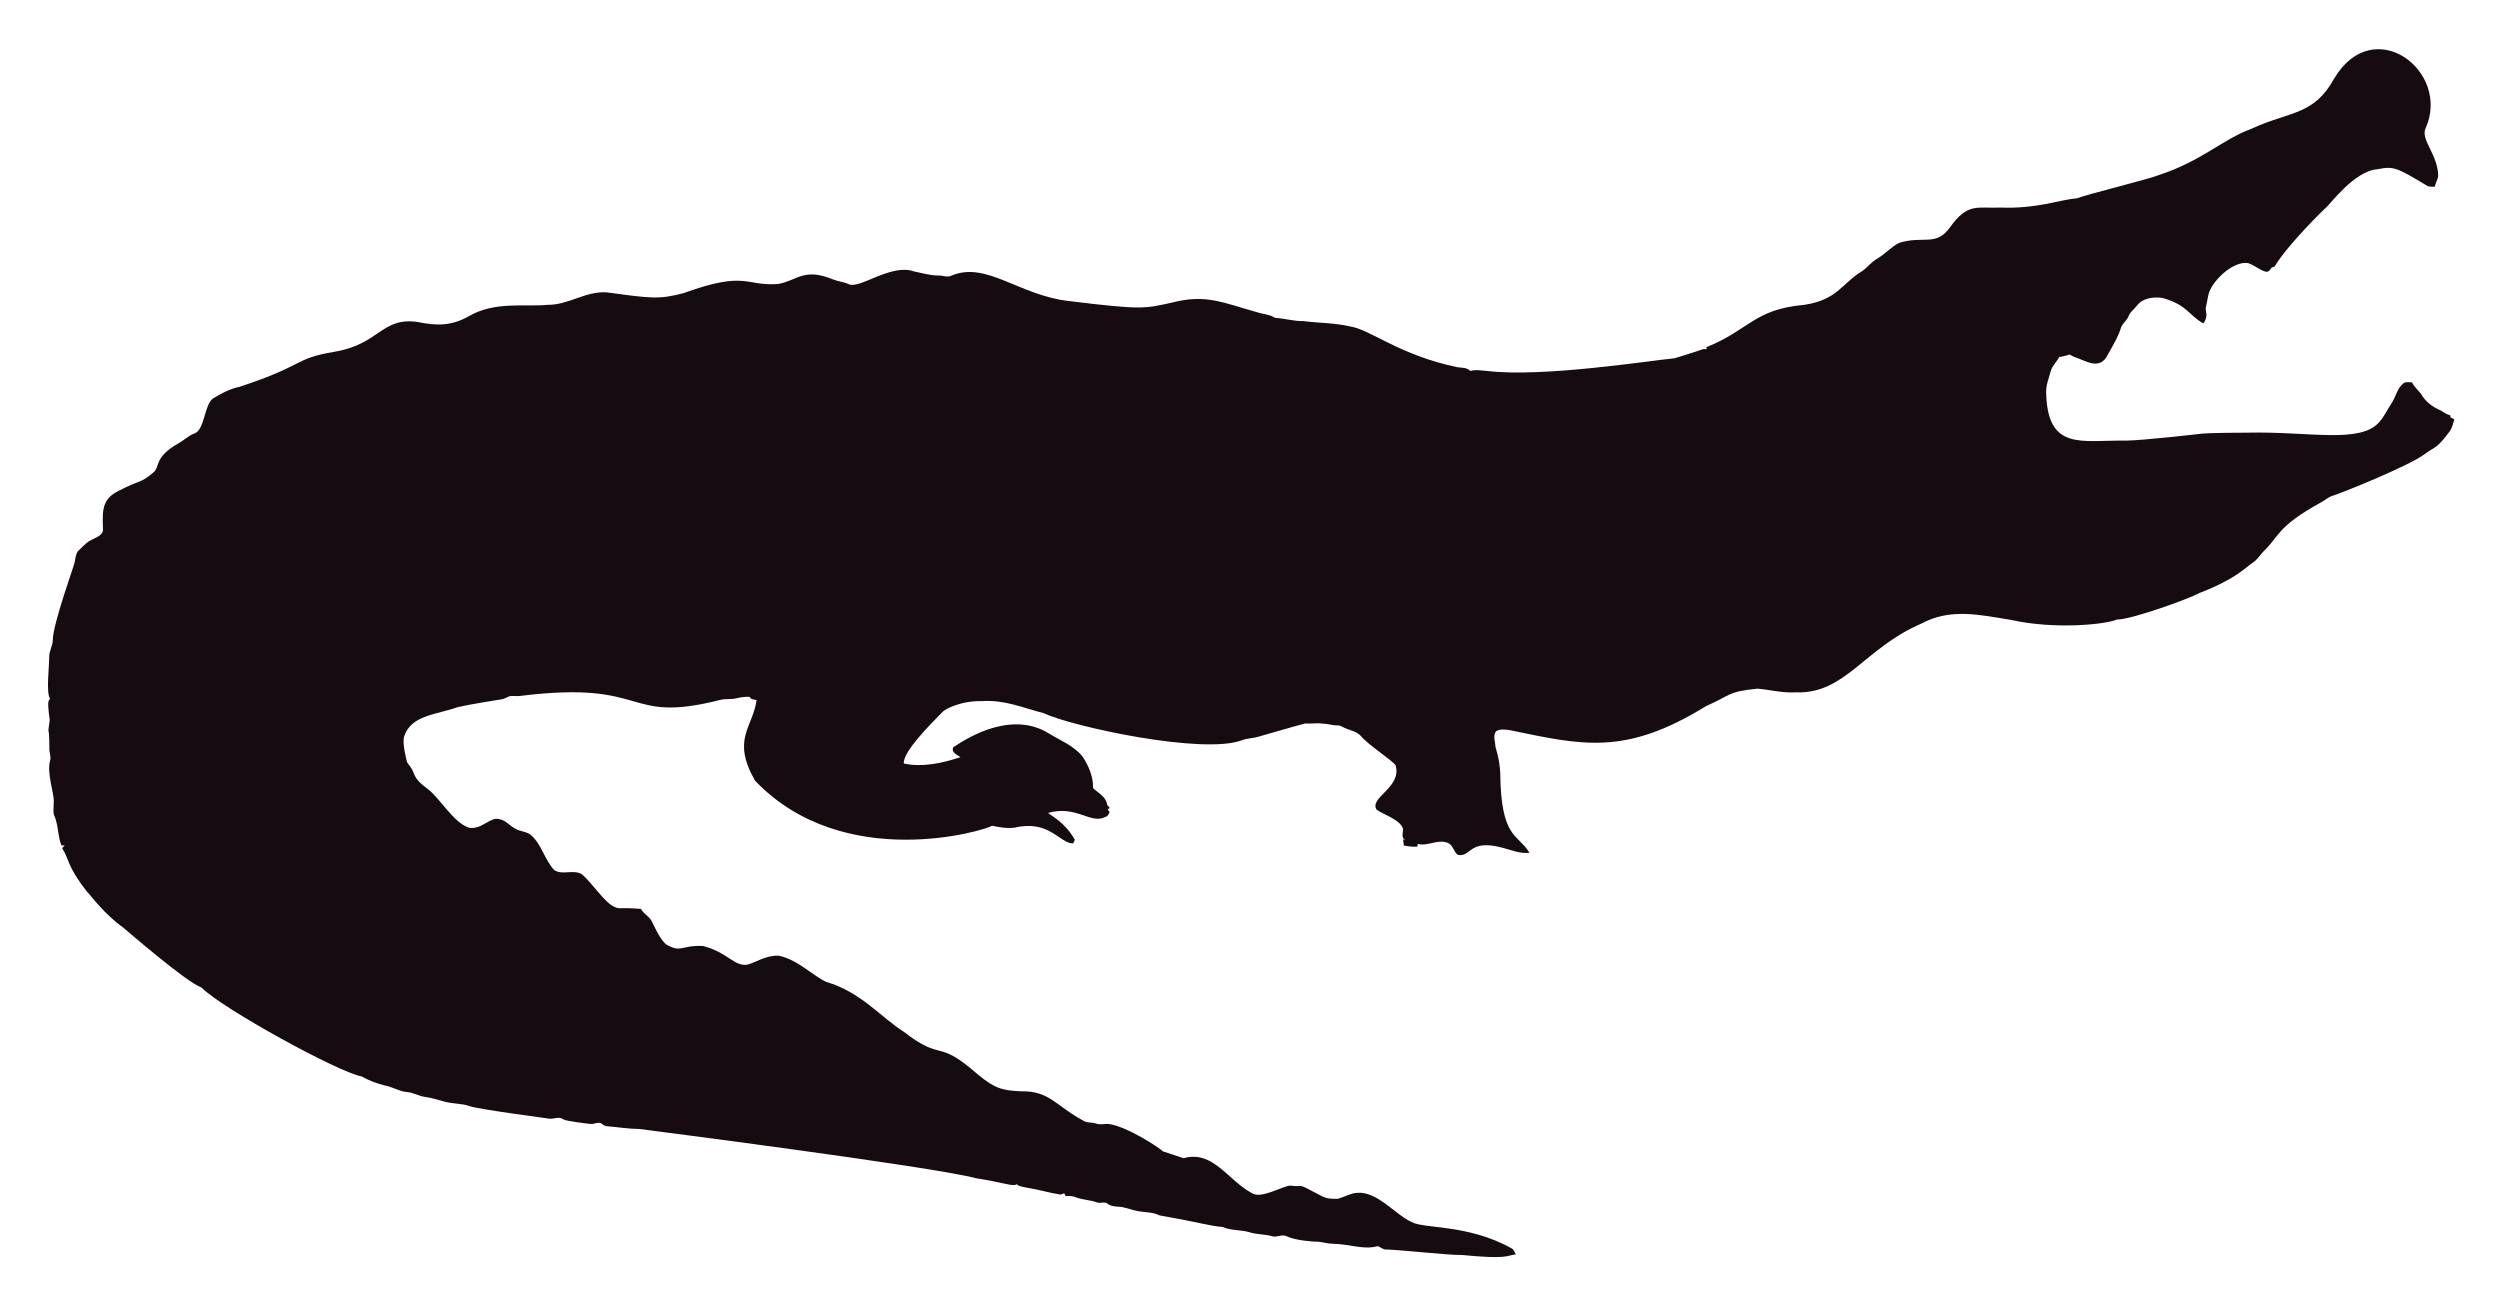
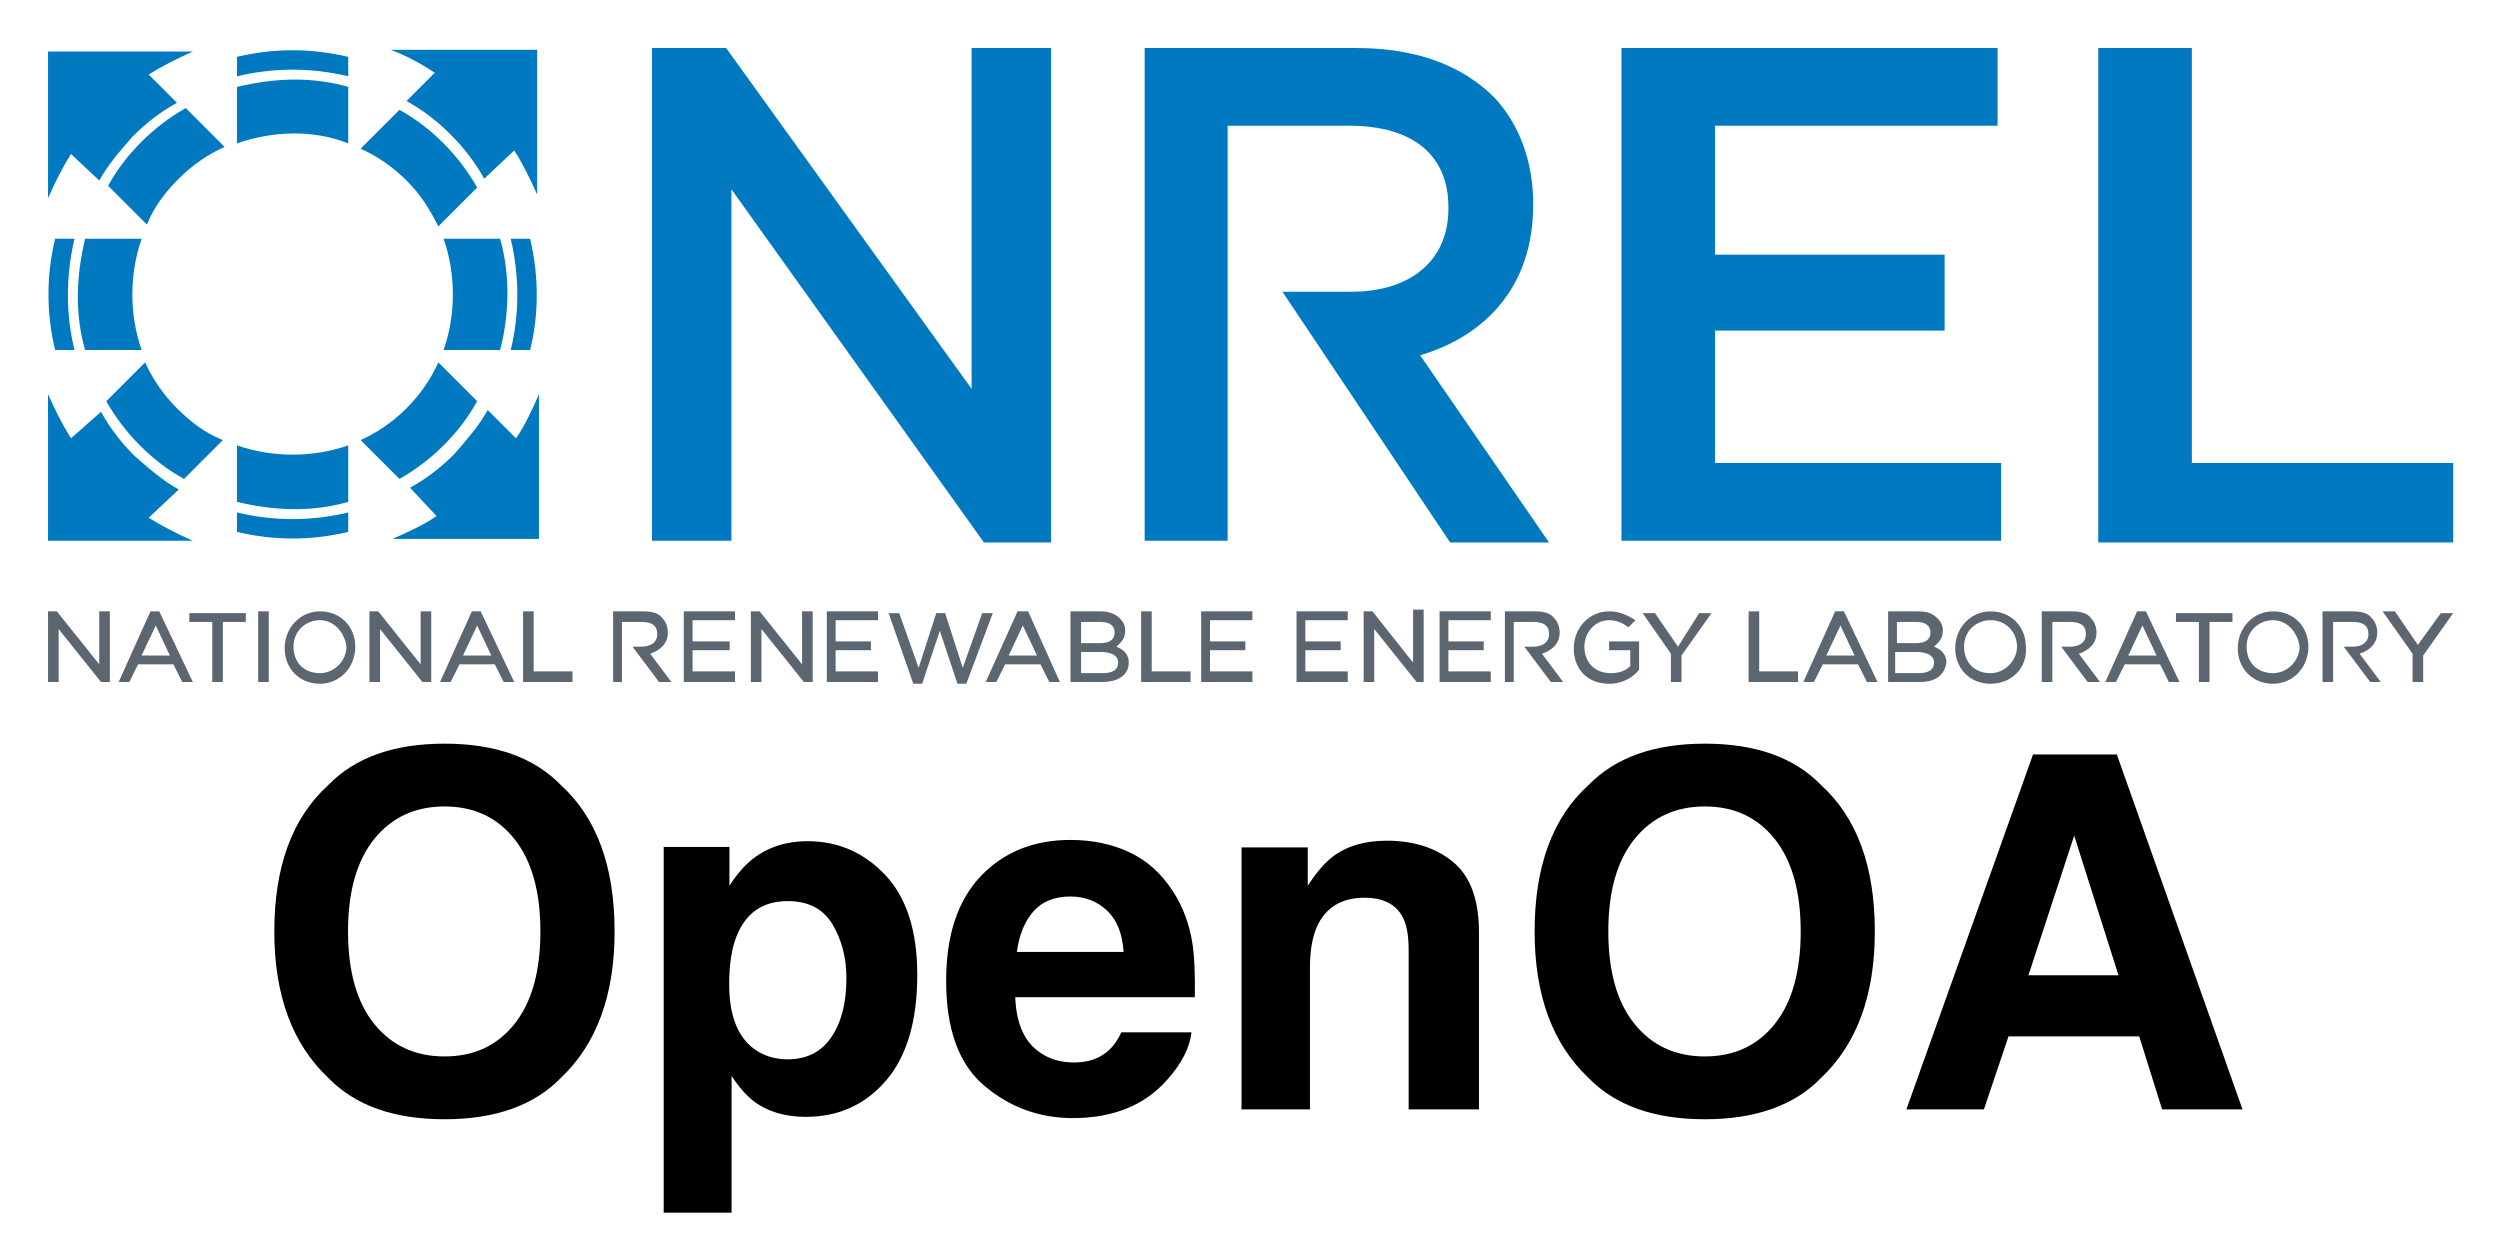
- <svg xmlns="http://www.w3.org/2000/svg" role="img" viewBox="-18.65 -23.65 2659.80 1387.30">
-   <path fill="#160B10" d="M2562.057 112.664c-5.93 12.226 13.089 27.649 13.408 51.328-.967 3.791-2.837 7.289-3.816 11.093-2.417-.267-4.923.089-7.226-.636-33.512-20.05-36.245-21.483-53.631-18.038-24.88 1.775-51.012 38.147-54.547 40.579-1 .685-40.963 39.485-54.967 62.993-1.056.331-2.086.661-3.078 1.005-1.45 2.188-3.295 5.317-6.386 4.363-6.755-1.794-12.047-7.022-18.687-9.083-14.172-2.325-33.569 14.577-40.185 28.126-2.76 5.432-2.862 11.614-4.401 17.415-2.078 5.918 3.558 9.203-2.964 18.611-15.758-8.651-16.89-19.671-43.645-27.108-9.541-1.323-21.002.025-27.146 8.345-2.9 3.956-7.454 6.64-8.994 11.487-1.705 4.223-5.788 6.857-7.569 10.978-3.219 10.775-9.274 20.417-14.705 30.186-7.484 15.043-21.458 7.113-29.639 3.893-3.549-1.501-7.378-2.404-10.482-4.745-3.613 1.31-7.378 2.124-11.131 2.799-2.9 5.19-7.62 9.362-9.184 15.252-1.972 7.442-5.139 14.807-4.771 22.656 1.426 62.435 37.744 50.23 84.657 50.985 18.427-.238 76.659-6.917 77.661-7.06 10.315-1.512 51.103-1.387 52.104-1.425 64.718-1.507 119.253 12.017 139.725-10.991 5.622-6.144 8.955-13.878 13.598-20.735 4.617-7.073 5.915-16.893 13.662-21.562 2.519-.687 5.19-.305 7.81-.242 2.481 5.406 7.582 8.854 10.609 13.891 4.503 7.467 12.047 12.632 19.921 16.041 3.269 1.794 6.144 4.389 9.999 4.936.166.852.369 1.705.598 2.57 1.259.611 2.519 1.208 3.854 1.819-1.196 4.325-2.073 8.854-4.681 12.606-14.981 20.134-15.737 16.079-26.561 24.297-16.513 12.73-90.704 42.38-97.937 44.421-4.63 1.259-8.078 4.719-12.199 6.907-47.689 26.034-44.914 36.755-61.276 51.99-3.969 4.096-6.856 9.273-11.754 12.403-6.886 4.248-16.845 16.908-56.76 32.26-10.994 6.222-73.381 28.559-87.544 28.177-12.182 5.289-66.295 10.873-113.113.394-34.047-5.52-64.247-12.539-95.05 3.905-61.045 26.219-81.054 75.205-133.67 73.195-13.739.903-27.159-2.684-40.745-3.943-32.756 3.396-26.951 6.432-54.687 18.547-86.536 53.421-132.198 41.426-208.888 25.607-4.859-.636-10.304-1.616-14.68 1.259-3.511 4.999-.687 11.232-.509 16.804 2.76 8.879 4.605 18.076 5.037 27.388.678 70.703 18.876 64.615 31.064 85.038-10.38 1.31-20.137-3.346-30.008-5.724-35.054-8.942-31.959 10.974-46.367 7.887-4.376-3.651-5.076-10.864-10.94-12.886-10.482-3.893-20.875 4.033-31.37 1.285-.165.725-.483 2.163-.649 2.875-4.834.432-9.592-.331-14.311-1.196-.153-2.201-.407-4.401-.751-6.551.7.127 2.112.382 2.824.509-5.368-1.387-2.926-7.48-2.862-11.411-2.581-10.171-21.93-15.743-28.266-20.735-7.896-13.101 27.192-23.356 20.29-47.143-4.808-6.385-29.888-22.164-37.17-31.395-4.783-5.063-12.047-5.813-18.013-8.815-1.972-.827-3.791-2.315-6.017-2.239-5.597.191-10.965-1.781-16.537-1.908-6.208-.878-12.441.318-18.661-.076-6.376 1.51-49.471 13.993-49.471 13.993-5.775 1.781-11.97 1.603-17.631 3.791-41.153 15.671-180.401-14.399-211.051-28.838-22.477-5.819-41.27-14.396-65.945-12.772-23.033-.496-39.521 9.215-41.101 11.08-14.156 14.382-42.805 43.009-41.597 55.297 9.881 2.049 27.067 4.244 60.297-6.755-3.6-2.633-10.164-4.859-7.683-10.52 30.91-20.96 69.478-34.528 101.385-14.896 12.454 7.683 26.879 13.128 36.241 24.907 6.449 9.897 11.461 21.384 11.08 33.43 5.483 5.19 14.184 9.464 14.96 17.771.954 1.132 1.883 2.239 2.9 3.371-.56.344-1.679 1.03-2.251 1.361.674 1.081 1.336 2.15 2.022 3.244-1.157 2.112-2.252 4.643-4.923 5.037-15.167 7.923-30.412-12.885-60.589-4.414 4.515 3.914 17.957 10.035 28.495 28.596-.623 1.285-1.221 2.582-1.781 3.893-14.581-.066-25.26-25.439-62.103-16.83-8.065 1.081-16.27-.28-24.119-2.048-5.689 4.616-157.704 51.097-252.241-47.919-25.462-44.516-2.105-56.742 1.616-85.776-2.646-.598-6.259-.445-7.429-3.447-4.834-.216-9.63.547-14.311 1.666-5.343 1.336-10.927.254-16.283 1.527-104.921 26.598-73.475-21.586-213.976-4.058-3.638.483-7.327-.471-10.927.267-2.722 1.043-5.203 2.786-8.129 3.244-1.005.139-35.568 5.632-46.749 8.332-23.248 8.245-49.669 8.494-57.027 31.013-2.544 7.127 2.495 25.23 2.659 26.23.509 2.748 2.964 4.529 4.274 6.907 5.125 7.002 1.576 10.814 17.186 22.287 13.483 9.569 27.903 36.42 44.764 41.877 13.652 2.389 22.508-11.842 32.107-9.146 7.022 1.107 11.334 7.276 17.415 10.317 5.356 3.193 12.365 2.633 17.033 7.162 11.029 10.189 14.018 26.078 24.284 36.878 8.765 5.47 19.972-.979 28.965 4.071 11.309 9.233 25.045 31.634 35.809 35.287 4.836 2.294 4.589-.02 27.477 1.832 2.226 4.796 7.327 7.085 10.253 11.347 2.611 3.387 8.633 20.294 16.715 26.574 16.075 9.185 15.426.491 38.875 1.488 26.056 6.667 32.977 21.713 46.774 19.997 8.688-1.942 19.833-10.206 33.646-9.68 20.419 4.043 37.013 21.857 50.896 27.986 36.199 10.4 58.502 37.92 82.062 52.817 43.011 33.213 34.403 6.396 79.034 45.566 18.208 15.125 26.246 17.04 45.986 17.936 30.318-.751 37.93 16.193 65.525 30.81 4.134 3.155 9.541 1.844 14.196 3.498 4.147 1.463 8.51.394 12.772.369 18.974 1.87 55.059 25.539 58.465 29.232 7.353 2.353 14.667 4.91 22.02 7.276 31.527-8.837 46.862 23.524 72.916 37.323 9.817 6.052 31.604-7.299 40.338-8.179 17.829 2.357 3.781-4.531 33.392 11.016 5.241 3.066 11.589 3.218 17.504 3.028 6.869-1.921 13.204-5.852 20.48-6.348 21.245-1.942 41.314 23.767 57.816 30.975 12.756 7.578 60.29 2.089 106.638 28.189 2.366 1.298 3.155 4.007 4.3 6.284-10.435 1.423-8.676 5.392-56.964.7-16.115.199-61.486-5.252-82.52-5.953-2.824-.572-4.91-3.04-7.772-3.397-15.269 4.072-27.792-2.198-48.492-2.671-5.546-.102-10.825-2.201-16.359-2.162-2.762-.015-21.848-1.008-32.323-6.004-4.758-1.972-9.668 1.654-14.476.293-7.747-2.315-16.003-1.781-23.737-4.121-9.541-3.104-20.277-1.692-29.41-5.865-12.12-.691-23.98-4.714-66.899-12.25-6.984-3.625-14.985-3.091-22.516-4.49-7.416-1.145-14.324-4.643-21.892-4.821-3.727-.204-7.632-.649-10.698-2.939-3.206-2.951-7.645-.127-11.334-1.539-7.531-2.798-15.774-2.646-23.203-5.712-3.282-1.298-6.844-1.17-10.278-1.081-.394-.763-1.183-2.264-1.577-3.015-1.285.636-2.608 1.119-3.982 1.45-12.263-1.87-24.131-5.674-36.394-7.467-3.46-.903-7.404-1.005-10.113-3.6-3.831 2.97-12.398-1.54-43.747-6.411-46.335-12.483-357.594-52.295-357.594-52.295-11.716-.14-23.317-2.023-34.982-3.015-2.442-.127-4.211-1.844-6.068-3.18-3.753-1.387-7.467 1.336-11.271.789-2.02-.195-26.027-2.946-28.838-4.923-4.592-3.587-10.278.216-15.367-.738-2.203-.387-74.203-9.818-84.135-13.242-8.243-2.989-17.224-2.379-25.658-4.529-7.162-1.895-14.209-4.274-21.574-5.254-6.92-.878-13.001-4.923-20.035-5.266-8.319-.878-15.443-5.826-23.648-7.073-8.256-2.252-16.448-5.037-23.775-9.49-23.552-3.584-149.518-72.739-170.649-94.63-16.013-5.37-81.914-62.745-82.914-63.439-21.039-15.096-34.147-33.758-38.964-38.595-21.778-27.726-18.854-34.892-26.396-46.215.916-1.018 1.832-2.01 2.748-3.015-1.145.038-2.29.076-3.435.14-3.651-8.676-3.18-18.28-6.042-27.172-2.062-7.913-2.975-1.701-2.175-19.526.634-7.664-7.675-30.697-3.931-43.518 1.348-4.16-.814-8.281-.751-12.454.068-28.882-2.418-11.02.394-30.657-3.041-22.85-1.09-20.042.305-22.719-4.294-7.378-.844-32.606-.89-44.586-.025-6.246 3.714-11.741 3.867-17.962 0-16.859 22.775-79.378 23.076-82.113 1.056-4.198 1.043-9.032 3.778-12.568 4.338-3.74 7.874-8.485 13.052-11.169 4.745-2.913 11.411-4.172 13.471-10.088.043-16.362-3.503-32.575 15.532-42.157 25.219-13.344 23.115-7.424 38.34-20.379 6.931-5.754.059-15.764 26.434-30.772 5.915-3.129 10.622-8.281 17.046-10.507 11.015-3.661 10.497-31.892 20.099-37.437 8.612-5.33 17.796-10.113 27.795-12.148 71.433-23.584 56.818-29.805 100.939-37.31 48.019-7.907 49.805-36.895 88.244-31.777 19.858 4.163 35.994 4.605 54.61-5.953 27.665-16.35 60.97-9.859 83.919-12.212 22.172.42 41.279-15.29 63.693-13.191 46.138 6.272 54.878 7.691 80.993.738 67.442-24.31 65.094-7.128 100.634-9.706 20.946-3.875 27.233-17.596 58.388-4.91 5.368 2.188 11.283 2.595 16.575 5.025 11.553 5.818 45.215-22.204 69.43-13.535 8.676 1.717 17.262 4.401 26.205 4.401 4.49-.216 9.083 2.252 13.446.293 37.015-16.156 72.304 20.872 125.096 26.815 80.305 9.923 81.3 7.845 110.289 1.603 36.266-9.336 54.189.413 92.111 10.902 5.775 1.717 12.11 1.984 17.237 5.47 10.075.458 19.844 3.638 29.983 3.396 16.588 2.163 33.506 1.819 49.853 5.686 21.982 3.418 52.115 30.498 114.347 43.441 4.681.572 9.999.28 13.586 3.956 5.864-1.844 12.047-.267 18.038-.025 59.148 7.176 174.934-11.359 199.106-13.471 9.82-3.218 19.819-5.966 29.576-9.452 1.488-.674 3.155-.356 4.758-.229-.115-.522-.356-1.577-.483-2.099 45.944-18.548 50.589-40.213 103.827-45.057 35.891-5.17 40.645-23.282 61.836-35.809 5.712-3.969 9.897-9.808 16.028-13.281 8.408-4.872 14.82-12.555 23.559-16.931 25.605-7.944 38.867 4.305 53.847-16.257 19.089-26.933 29.276-20.168 53.605-21.256 38.819 1.522 63.061-8.345 81.948-9.935 11.484-4.495 77.877-20.69 87.061-24.742 45.297-14.857 67.746-37.884 97.505-48.848 42.187-19.404 67.008-14.225 88.74-53.694 41.891-70.568 124.443-7.946 97.366 52.7z" />
+ <svg xmlns="http://www.w3.org/2000/svg" role="img" viewBox="3.78 20.28 141.57 71.32">
+   <path fill="#0079C1" fill-rule="evenodd" d="M28.5 49.5c-.7.5-1.6.9-2.5 1.3h8.3v-8.2c-.3.7-.8 1.8-1.3 2.5l-1.6-1.6c-.5.9-1.2 1.7-1.9 2.5-.8.8-1.6 1.4-2.5 1.9l1.5 1.6zm.1-8.7c-.4.9-1 1.8-1.8 2.6s-1.7 1.4-2.6 1.8l2.2 2.2c.9-.5 1.8-1.2 2.5-1.9.8-.8 1.4-1.6 1.9-2.5l-2.2-2.2zm5.2-.7c.5-2 .5-4.2 0-6.3h-1.1c.5 2.1.5 4.3 0 6.3h1.1zm-1.7 0c.5-1.9.6-4.2 0-6.3h-3.2c.7 2 .7 4.3 0 6.3h3.2zm.8-11.3c.4.6.9 1.6 1.3 2.5v-8.2h-8.3c.8.3 1.6.7 2.5 1.3L26.8 26c.9.5 1.7 1.1 2.5 1.9.8.8 1.4 1.6 1.9 2.5l1.7-1.6zm-8.7-.1c.9.4 1.8 1 2.6 1.8s1.3 1.6 1.8 2.6l2.2-2.2c-.5-.9-1.2-1.8-1.9-2.5-.8-.8-1.6-1.4-2.5-1.9l-2.2 2.2zm-.7-5.2c-2.1-.5-4.2-.5-6.3 0v1.1c2.1-.5 4.2-.5 6.3 0v-1.1zm0 1.7c-2.1-.6-4.2-.5-6.3 0v3.2c2-.7 4.3-.8 6.3 0v-3.2zM9.4 30.5c.5-.9 1.2-1.7 1.9-2.5.8-.8 1.6-1.4 2.5-1.9l-1.6-1.6c.8-.5 1.6-.9 2.5-1.3H6.5v8.3c.4-.9.8-1.7 1.3-2.5l1.6 1.5zm4.9-4.1c-.9.5-1.8 1.2-2.5 1.9-.8.8-1.4 1.6-1.9 2.5l2.2 2.2c.4-1 1-1.8 1.8-2.6s1.7-1.4 2.6-1.8l-2.2-2.2zm-5.7 7.4c-.5 2.1-.6 4.2 0 6.3h3.2c-.7-2-.7-4.3 0-6.3H8.6zm-1.7 0c-.5 2.1-.5 4.2 0 6.3H8c-.5-2-.5-4.2 0-6.3H6.9zm.9 11.3c-.5-.8-.9-1.6-1.3-2.5v8.3h8.2c-.9-.4-1.7-.8-2.5-1.3l1.7-1.6c-.9-.5-1.7-1.2-2.5-1.9-.8-.8-1.4-1.6-1.9-2.5l-1.7 1.5zm2-2.1c.5.9 1.2 1.8 1.9 2.5.8.8 1.6 1.4 2.5 1.9l2.2-2.2c-1-.4-1.8-1-2.6-1.8s-1.4-1.7-1.8-2.6L9.8 43zm7.4 2.5c2 .7 4.3.7 6.3 0v3.2c-2.1.6-4.2.5-6.3 0v-3.2zm0 3.8c2.1.5 4.2.5 6.3 0v1.1c-2.1.5-4.2.5-6.3 0v-1.1z" clip-rule="evenodd" />
+   <path fill="#0079C1" d="M40.7 23h4.2l13.9 19.3V23h4.5v28h-3.8L45.2 31v19.9h-4.5V23zm35.7 13.8h3.9c3.4 0 5.5-1.8 5.5-4.7V32c0-3-2.1-4.6-5.6-4.6h-6.9v23.5h-4.7V23h12c3.4 0 6 1 7.8 2.8 1.4 1.5 2.2 3.6 2.2 6v.1c0 4.6-2.7 7.4-6.4 8.5L91.5 51h-5.6l-9.5-14.2zM95.6 23h21.3v4.4h-16v7.3h13V39h-13v7.5h16.2v4.4H95.6V23zm27 0h5.3v23.5h14.8V51h-20.1V23z" />
+   <path fill="#5C6670" d="M9.9 58.9h-.4l-2.4-3v3h-.6v-4H7l2.4 3v-3h.6v4h-.1zm4.8 0h-.6l-.5-1h-2l-.5 1h-.6l1.8-4h.5l1.9 4zm-2.9-1.5h1.6l-.8-1.7-.8 1.7zm4.6 1.5h-.6v-3.4h-1.3V55h3.2v.5h-1.3v3.4zm2.6 0h-.6v-4h.6v4zm2.9.1c-1.2 0-2-.9-2-2 0-1.2.9-2.1 2-2.1 1.2 0 2 .9 2 2 0 1.2-.9 2.1-2 2.1zm0-3.6c-.8 0-1.5.6-1.5 1.5s.6 1.5 1.5 1.5c.8 0 1.5-.7 1.5-1.5-.1-.8-.7-1.5-1.5-1.5zm6.2 3.5h-.4l-2.4-3v3h-.6v-4h.5l2.4 3v-3h.6v4h-.1zm4.8 0h-.6l-.5-1h-2l-.5 1h-.6l1.8-4h.5l1.9 4zM30 57.4h1.6l-.8-1.7-.8 1.7zm6.2 1.5h-2.8v-4h.6v3.4h2.2v.6zm2.9 0h-.6v-4h1.7c.5 0 .9.1 1.1.4.2.2.3.5.3.8 0 .6-.4 1-1 1.2l1.2 1.6h-.7l-1.5-2h.5c.6 0 .9-.3.9-.7 0-.5-.3-.7-.9-.7H39v3.4zm50.5 0H89v-4h1.7c.5 0 .9.1 1.1.4.2.2.3.5.3.8 0 .6-.4 1-1 1.2l1.2 1.6h-.7l-1.5-2h.5c.6 0 .9-.3.9-.7 0-.5-.3-.7-.9-.7h-1.1v3.4zm30.4 0h-.6v-4h1.7c.5 0 .9.1 1.1.4.2.2.3.5.3.8 0 .6-.4 1-1 1.2l1.2 1.6h-.7l-1.5-2h.5c.6 0 .9-.3.9-.7 0-.5-.3-.7-.9-.7h-1v3.4zm15.9 0h-.6v-4h1.7c.5 0 .9.1 1.1.4.2.2.3.5.3.8 0 .6-.4 1-1 1.2l1.2 1.6h-.6l-1.5-2h.5c.6 0 .9-.3.9-.7 0-.5-.3-.7-.9-.7h-1.1v3.4zm-90.4 0h-3v-4h2.9v.5H43v1.2h2.1v.5H43v1.2h2.4v.6h.1zm4.2 0h-.4l-2.4-3v3h-.6v-4h.5l2.4 3v-3h.6v4h-.1zm3.9 0h-3v-4h2.9v.5h-2.4v1.2h2v.5h-2v1.2h2.4v.6h.1zm4.9.1H58l-1-3-1 3h-.5l-1.4-4h.6l1.1 3.1 1-3.1h.5l1 3.1 1.1-3.1h.6l-1.5 4zm5.3-.1h-.6l-.5-1h-2l-.5 1h-.6l1.8-4h.6l1.8 4zm-2.9-1.5h1.6l-.8-1.7-.8 1.7zm5.3 1.5h-1.8v-4h1.7c.4 0 .8.1 1.1.4.2.2.3.4.3.7 0 .5-.3.7-.5.9.5.2.7.5.7.9 0 .7-.6 1.1-1.5 1.1zm-1.2-.5h1.2c.6 0 .9-.2.9-.6 0-.5-.6-.6-1-.6H65v1.2zm0-1.7h1.1c.5 0 .8-.2.8-.6 0-.4-.3-.6-.8-.6H65v1.2zm6.2 2.2h-2.8v-4h.6v3.4h2.2v.6zm3.6 0h-3v-4h2.9v.5h-2.4v1.2h2v.5h-2v1.2h2.4v.6h.1zm5.4 0h-3v-4h2.9v.5h-2.4v1.2h2v.5h-2v1.2h2.4v.6h.1zm4.2 0H84l-2.4-3v3H81v-4h.5l2.3 2.9v-3h.6v4.1zm3.9 0h-3v-4h2.9v.5h-2.4v1.2h2v.5h-2v1.2h2.4v.6h.1zm6.6.1c-1.2 0-2-.8-2-2s.9-2.1 2-2.1c.6 0 1 .2 1.5.5l-.4.4c-.3-.2-.6-.4-1.1-.4-.8 0-1.4.7-1.4 1.5 0 .9.6 1.5 1.5 1.5.4 0 .8-.1 1.1-.4v-.9h-1.2v-.5h1.7v1.6c-.3.4-.9.8-1.7.8zm4.1-.1h-.6v-1.6L96.8 55h.7l1.3 1.9L100 55h.7L99 57.4v1.5zm6.6 0h-2.8v-4h.6v3.4h2.2v.6zm4.5 0h-.6l-.5-1h-2l-.5 1h-.6l1.8-4h.5l1.9 4zm-2.9-1.5h1.6l-.8-1.7-.8 1.7zm5.3 1.5h-1.8v-4h1.7c.5 0 .8.1 1.1.4.2.2.3.4.3.7 0 .5-.3.7-.5.9.5.2.7.5.7.9-.1.7-.6 1.1-1.5 1.1zm-1.3-.5h1.2c.6 0 .9-.2.9-.6 0-.5-.6-.6-1-.6h-1.2v1.2h.1zm0-1.7h1.1c.5 0 .8-.2.8-.6 0-.4-.3-.6-.8-.6h-1.1v1.2zm5.3 2.3c-1.2 0-2-.9-2-2 0-1.2.9-2.1 2-2.1 1.2 0 2 .9 2 2 .1 1.2-.8 2.1-2 2.1zm0-3.6c-.8 0-1.5.6-1.5 1.5s.6 1.5 1.5 1.5c.8 0 1.5-.7 1.5-1.5s-.6-1.5-1.5-1.5zm10.7 3.5h-.6l-.5-1h-2l-.5 1h-.6l1.8-4h.5l1.9 4zm-2.9-1.5h1.6l-.8-1.7-.8 1.7zm4.6 1.5h-.6v-3.4H127V55h3.2v.5h-1.3v3.4zm3.6.1c-1.2 0-2-.9-2-2 0-1.2.9-2.1 2-2.1 1.2 0 2 .9 2 2 0 1.2-.9 2.1-2 2.1zm0-3.6c-.8 0-1.5.6-1.5 1.5s.6 1.5 1.5 1.5c.8 0 1.5-.7 1.5-1.5-.1-.8-.7-1.5-1.5-1.5zm8.5 3.5h-.6v-1.6l-1.7-2.4h.7l1.3 1.9L142 55h.7l-1.7 2.4v1.5z" />
+   <path d="M32.916 78.262c-.977 1.229-2.296 1.842-3.96 1.842-1.664 0-2.99-.613-3.983-1.842-.989-1.226-1.485-2.971-1.485-5.236 0-2.261.496-4.006 1.485-5.236.993-1.226 2.319-1.842 3.983-1.842 1.664 0 2.983.617 3.96 1.85.977 1.229 1.466 2.975 1.466 5.228 0 2.265-.489 4.01-1.466 5.236zm2.626 3.056c2.025-1.92 3.041-4.681 3.041-8.292 0-3.681-1.016-6.446-3.041-8.288-1.52-1.567-3.716-2.346-6.586-2.346-2.874 0-5.069.78-6.586 2.346-2.036 1.842-3.056 4.608-3.056 8.288 0 3.611 1.02 6.372 3.056 8.292 1.516 1.563 3.712 2.343 6.586 2.343 2.87 0 5.065-.78 6.586-2.343zm-6.586-18.927zm21.972 10.239c.524.88.783 1.897.783 3.041 0 1.392-.283 2.506-.853 3.339-.566.838-1.392 1.257-2.474 1.257-.745 0-1.389-.206-1.935-.613-.919-.702-1.377-1.916-1.377-3.642 0-1.09.136-1.99.411-2.699.527-1.338 1.493-2.005 2.901-2.005 1.175 0 2.021.442 2.544 1.323zm2.986-2.796c-1.206-1.28-2.676-1.92-4.41-1.92-1.191 0-2.219.33-3.083.993-.473.372-.919.884-1.334 1.528V68.24h-3.723v20.711h3.844v-7.745c.411.628.83 1.105 1.257 1.435.78.59 1.761.884 2.944.884 1.854 0 3.37-.686 4.549-2.059 1.175-1.373 1.765-3.367 1.765-5.985 0-2.482-.601-4.363-1.807-5.647zm8.385 2.059c.496-.562 1.195-.846 2.094-.846.826 0 1.52.268 2.079.799.558.531.869 1.311.935 2.339h-6.043c.128-.966.438-1.726.935-2.292zm5.434-3.355c-.989-.462-2.106-.694-3.339-.694-2.083 0-3.778.686-5.081 2.059-1.303 1.373-1.955 3.347-1.955 5.919 0 2.746.721 4.728 2.168 5.946 1.443 1.218 3.111 1.827 5.003 1.827 2.292 0 4.072-.725 5.345-2.168.818-.911 1.276-1.807 1.377-2.688h-3.968c-.209.438-.45.78-.721 1.024-.5.454-1.152.683-1.951.683-.756 0-1.4-.186-1.935-.562-.884-.597-1.35-1.644-1.404-3.134h10.169c.019-1.284-.023-2.265-.12-2.948-.175-1.164-.551-2.184-1.133-3.068-.648-.997-1.462-1.73-2.455-2.195zm-3.068-.694zm21.402 1.249c-.977-.807-2.234-1.206-3.77-1.206-1.229 0-2.242.299-3.041.9-.446.334-.919.884-1.42 1.648v-2.168h-3.751V83.102h3.875v-8.044c0-.919.128-1.672.38-2.265.493-1.117 1.396-1.676 2.715-1.676 1.07 0 1.8.38 2.18 1.144.209.419.314 1.02.314 1.8v9.041h3.983V73.096c0-1.866-.489-3.2-1.466-4.003zm-5.201-1.249zm23.418 10.418c-.977 1.229-2.3 1.842-3.964 1.842-1.66 0-2.99-.613-3.979-1.842-.993-1.226-1.485-2.971-1.485-5.236 0-2.261.493-4.006 1.485-5.236.989-1.226 2.319-1.842 3.979-1.842 1.664 0 2.986.617 3.964 1.85.977 1.229 1.466 2.975 1.466 5.228 0 2.265-.489 4.01-1.466 5.236zm2.622 3.056c2.028-1.92 3.041-4.681 3.041-8.292 0-3.681-1.012-6.446-3.041-8.288-1.516-1.567-3.712-2.346-6.586-2.346-2.87 0-5.065.78-6.586 2.346-2.036 1.842-3.052 4.608-3.052 8.288 0 3.611 1.016 6.372 3.052 8.292 1.52 1.563 3.716 2.343 6.586 2.343 2.874 0 5.069-.78 6.586-2.343zm-6.586-18.927zm18.326 13.117l2.591-7.908 2.509 7.908zm.26-12.504l-7.171 20.098h4.39l1.392-4.131h7.404l1.295 4.131h4.553l-7.117-20.098zm2.346 0z" />
</svg>
